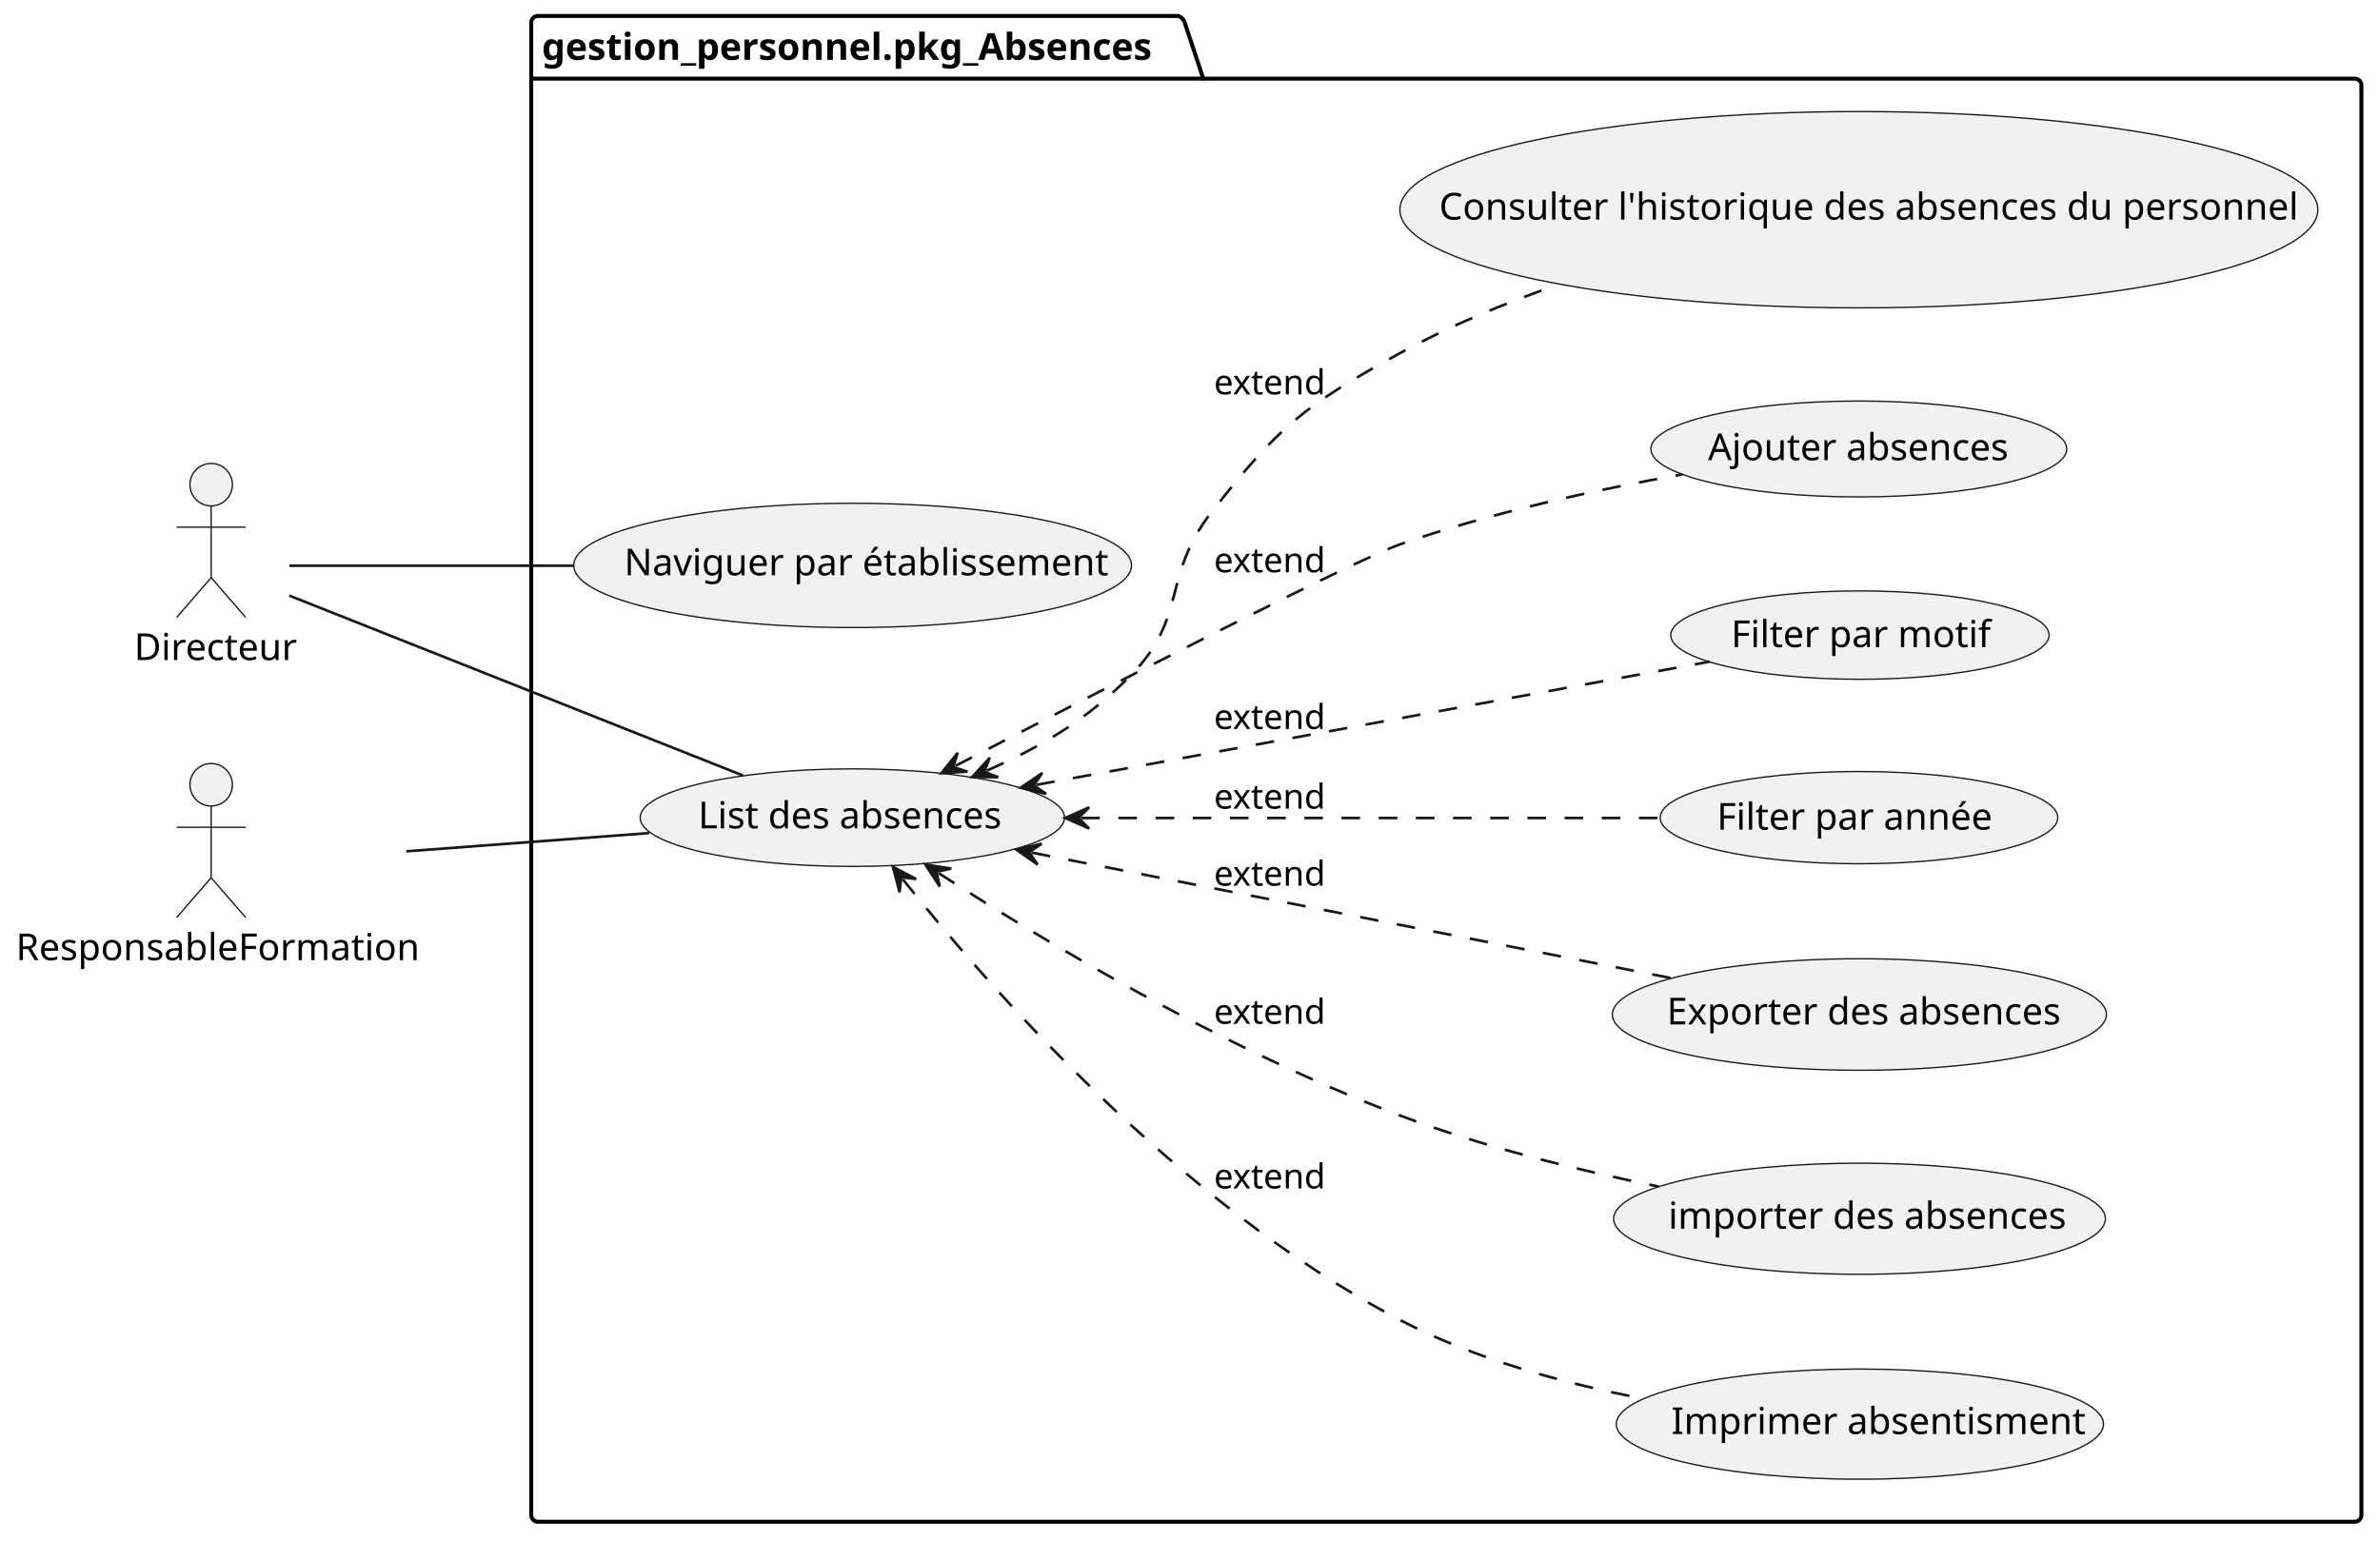
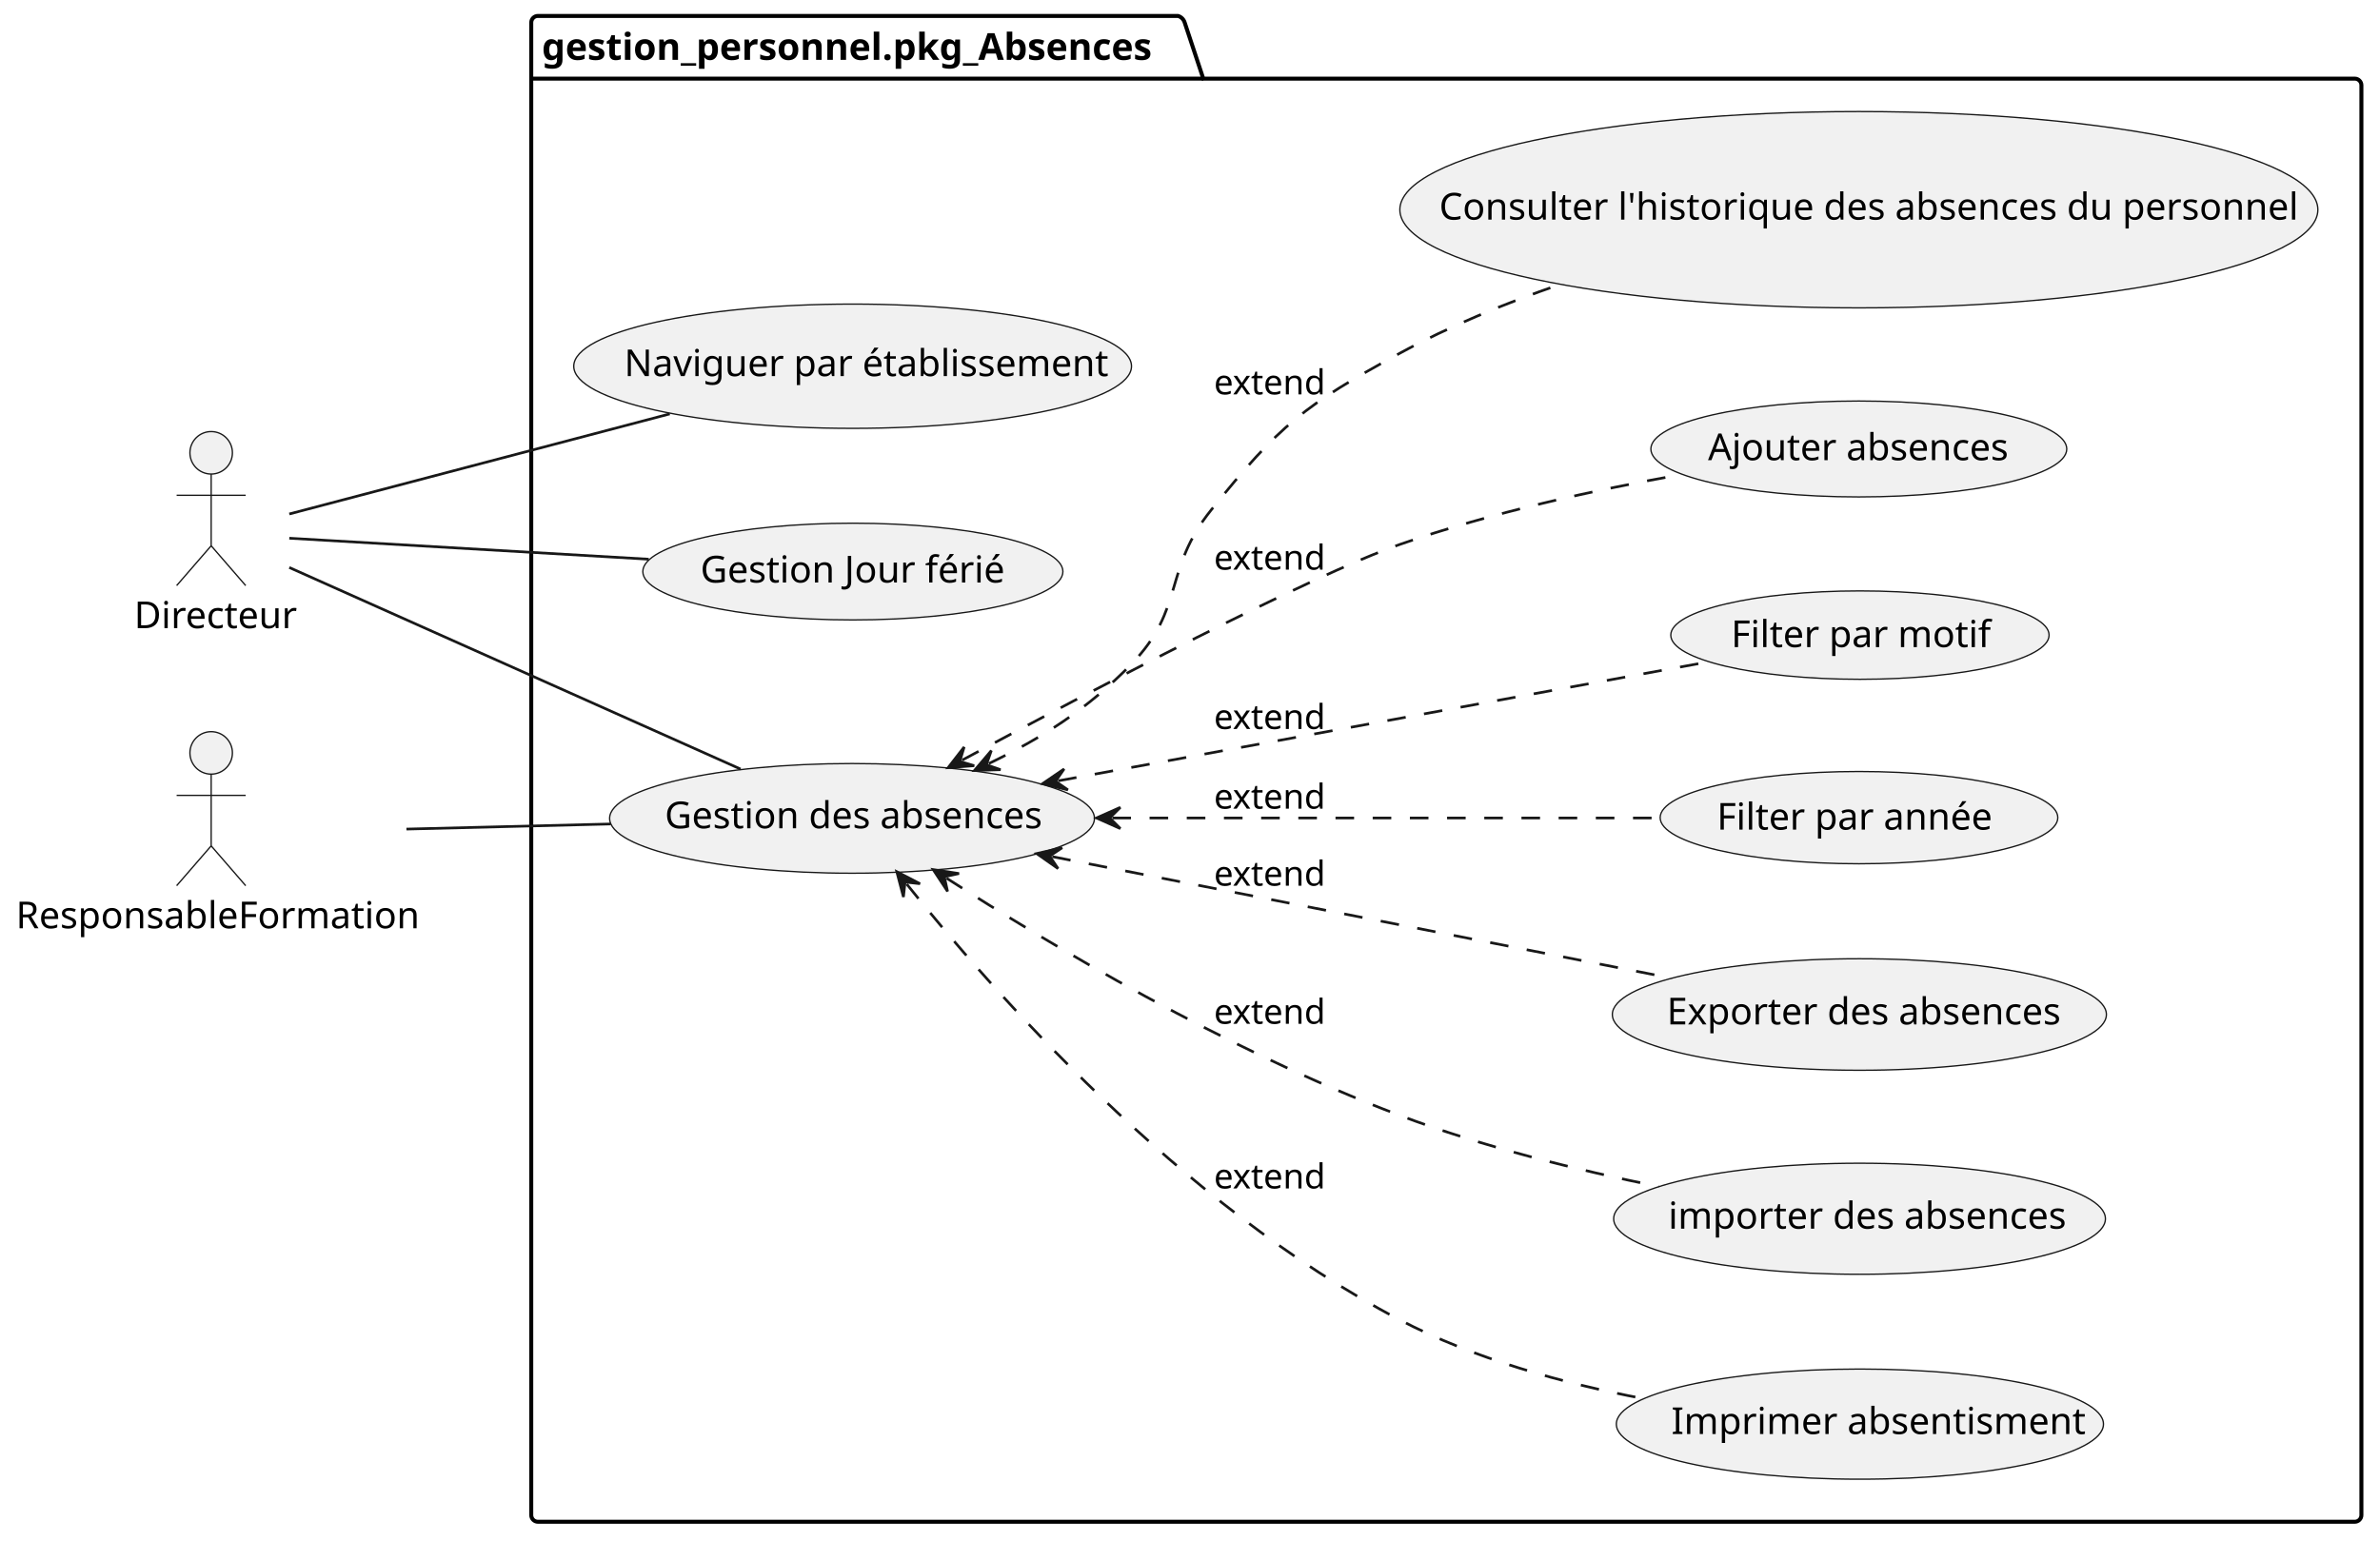
<svg xmlns="http://www.w3.org/2000/svg" contentStyleType="text/css" height="580px" preserveAspectRatio="none" style="width:896px;height:580px;background:#FFFFFF;" version="1.1" viewBox="0 0 896 580" width="896px" zoomAndPan="magnify">
  <defs />
  <g>
    <g id="cluster_gestion_personnel.pkg_Absences">
      <path d="M202.5,6 L443.5,6 A3.75,3.75 0 0 1 446,8.5 L453,29.609 L886.5,29.609 A2.5,2.5 0 0 1 889,32.109 L889,570.5 A2.5,2.5 0 0 1 886.5,573 L202.5,573 A2.5,2.5 0 0 1 200,570.5 L200,8.5 A2.5,2.5 0 0 1 202.5,6 " fill="none" style="stroke:#000000;stroke-width:1.5;" />
      <line style="stroke:#000000;stroke-width:1.5;" x1="200" x2="453" y1="29.609" y2="29.609" />
      <text fill="#000000" font-family="sans-serif" font-size="14" font-weight="bold" lengthAdjust="spacing" textLength="240" x="204" y="22.533">gestion_personnel.pkg_Absences</text>
    </g>
+     <g id="elem_Gestion des absences">
+       <ellipse cx="320.763" cy="308.153" fill="#F1F1F1" rx="91.263" ry="20.653" style="stroke:#181818;stroke-width:0.5;" />
+       <text fill="#000000" font-family="sans-serif" font-size="14" lengthAdjust="spacing" textLength="141" x="250.263" y="311.881">Gestion des absences</text>
+     </g>
    <g id="elem_Naviguer par établissement">
-       <ellipse cx="320.99" cy="212.898" fill="#F1F1F1" rx="104.99" ry="23.398" style="stroke:#181818;stroke-width:0.5;" />
-       <text fill="#000000" font-family="sans-serif" font-size="14" lengthAdjust="spacing" textLength="172" x="234.99" y="216.627">Naviguer par établissement</text>
+       <ellipse cx="320.99" cy="137.898" fill="#F1F1F1" rx="104.99" ry="23.398" style="stroke:#181818;stroke-width:0.5;" />
+       <text fill="#000000" font-family="sans-serif" font-size="14" lengthAdjust="spacing" textLength="172" x="234.99" y="141.627">Naviguer par établissement</text>
    </g>
-     <g id="elem_List des absences">
-       <ellipse cx="320.879" cy="307.876" fill="#F1F1F1" rx="79.879" ry="18.376" style="stroke:#181818;stroke-width:0.5;" />
-       <text fill="#000000" font-family="sans-serif" font-size="14" lengthAdjust="spacing" textLength="114" x="262.837" y="311.902">List des absences</text>
+     <g id="elem_Gestion Jour férié">
+       <ellipse cx="321.079" cy="215.216" fill="#F1F1F1" rx="79.079" ry="18.216" style="stroke:#181818;stroke-width:0.5;" />
+       <text fill="#000000" font-family="sans-serif" font-size="14" lengthAdjust="spacing" textLength="112" x="263.675" y="219.339">Gestion Jour férié</text>
    </g>
    <g id="elem_Imprimer absentisment">
      <ellipse cx="700.197" cy="536.239" fill="#F1F1F1" rx="91.697" ry="20.739" style="stroke:#181818;stroke-width:0.5;" />
      <text fill="#000000" font-family="sans-serif" font-size="14" lengthAdjust="spacing" textLength="142" x="629.197" y="539.968">Imprimer absentisment</text>
    </g>
    <g id="elem_importer des absences">
      <ellipse cx="700.066" cy="458.913" fill="#F1F1F1" rx="92.566" ry="20.913" style="stroke:#181818;stroke-width:0.5;" />
      <text fill="#000000" font-family="sans-serif" font-size="14" lengthAdjust="spacing" textLength="144" x="628.066" y="462.642">importer des absences</text>
    </g>
    <g id="elem_Exporter des absences">
      <ellipse cx="700.002" cy="382" fill="#F1F1F1" rx="93.002" ry="21" style="stroke:#181818;stroke-width:0.5;" />
      <text fill="#000000" font-family="sans-serif" font-size="14" lengthAdjust="spacing" textLength="145" x="627.502" y="385.729">Exporter des absences</text>
    </g>
    <g id="elem_Filter par année">
      <ellipse cx="699.852" cy="307.87" fill="#F1F1F1" rx="74.853" ry="17.37" style="stroke:#181818;stroke-width:0.5;" />
      <text fill="#000000" font-family="sans-serif" font-size="14" lengthAdjust="spacing" textLength="101" x="646.352" y="312.387">Filter par année</text>
    </g>
    <g id="elem_Filter par motif">
      <ellipse cx="700.211" cy="239.142" fill="#F1F1F1" rx="71.211" ry="16.642" style="stroke:#181818;stroke-width:0.5;" />
      <text fill="#000000" font-family="sans-serif" font-size="14" lengthAdjust="spacing" textLength="91" x="651.711" y="243.659">Filter par motif</text>
    </g>
    <g id="elem_Ajouter absences">
      <ellipse cx="699.788" cy="169.058" fill="#F1F1F1" rx="78.288" ry="18.058" style="stroke:#181818;stroke-width:0.5;" />
      <text fill="#000000" font-family="sans-serif" font-size="14" lengthAdjust="spacing" textLength="110" x="643.015" y="173.277">Ajouter absences</text>
    </g>
    <g id="elem_Consulter l'historique des absences du personnel ">
      <ellipse cx="699.806" cy="78.961" fill="#F1F1F1" rx="172.806" ry="36.961" style="stroke:#181818;stroke-width:0.5;" />
      <text fill="#000000" font-family="sans-serif" font-size="14" lengthAdjust="spacing" textLength="312" x="541.806" y="82.69">Consulter l'historique des absences du personnel</text>
    </g>
    <g id="elem_directeur">
-       <ellipse cx="79.5" cy="182.5" fill="#F1F1F1" rx="8" ry="8" style="stroke:#181818;stroke-width:0.5;" />
-       <path d="M79.5,190.5 L79.5,217.5 M66.5,198.5 L92.5,198.5 M79.5,217.5 L66.5,232.5 M79.5,217.5 L92.5,232.5 " fill="none" style="stroke:#181818;stroke-width:0.5;" />
-       <text fill="#000000" font-family="sans-serif" font-size="14" lengthAdjust="spacing" textLength="58" x="50.5" y="248.533">Directeur</text>
+       <ellipse cx="79.5" cy="170.5" fill="#F1F1F1" rx="8" ry="8" style="stroke:#181818;stroke-width:0.5;" />
+       <path d="M79.5,178.5 L79.5,205.5 M66.5,186.5 L92.5,186.5 M79.5,205.5 L66.5,220.5 M79.5,205.5 L92.5,220.5 " fill="none" style="stroke:#181818;stroke-width:0.5;" />
+       <text fill="#000000" font-family="sans-serif" font-size="14" lengthAdjust="spacing" textLength="58" x="50.5" y="236.533">Directeur</text>
    </g>
    <g id="elem_responsableFormation">
-       <ellipse cx="79.5" cy="295.5" fill="#F1F1F1" rx="8" ry="8" style="stroke:#181818;stroke-width:0.5;" />
-       <path d="M79.5,303.5 L79.5,330.5 M66.5,311.5 L92.5,311.5 M79.5,330.5 L66.5,345.5 M79.5,330.5 L92.5,345.5 " fill="none" style="stroke:#181818;stroke-width:0.5;" />
-       <text fill="#000000" font-family="sans-serif" font-size="14" lengthAdjust="spacing" textLength="147" x="6" y="361.533">ResponsableFormation</text>
+       <ellipse cx="79.5" cy="283.5" fill="#F1F1F1" rx="8" ry="8" style="stroke:#181818;stroke-width:0.5;" />
+       <path d="M79.5,291.5 L79.5,318.5 M66.5,299.5 L92.5,299.5 M79.5,318.5 L66.5,333.5 M79.5,318.5 L92.5,333.5 " fill="none" style="stroke:#181818;stroke-width:0.5;" />
+       <text fill="#000000" font-family="sans-serif" font-size="14" lengthAdjust="spacing" textLength="147" x="6" y="349.533">ResponsableFormation</text>
+     </g>
+     <g id="link_directeur_Gestion des absences">
+       <path d="M108.91,213.69 C151.04,232.52 230.3,267.93 278.8,289.59 " fill="none" id="directeur-Gestion des absences" style="stroke:#181818;stroke-width:1.0;" />
    </g>
    <g id="link_directeur_Naviguer par établissement">
-       <path d="M108.91,213 C135.49,213 176.85,213 215.94,213 " fill="none" id="directeur-Naviguer par établissement" style="stroke:#181818;stroke-width:1.0;" />
+       <path d="M108.91,193.53 C143.98,184.3 204.77,168.31 252.14,155.85 " fill="none" id="directeur-Naviguer par établissement" style="stroke:#181818;stroke-width:1.0;" />
    </g>
-     <g id="link_directeur_List des absences">
-       <path d="M108.91,224.27 C151.29,241.08 231.24,272.79 279.66,292 " fill="none" id="directeur-List des absences" style="stroke:#181818;stroke-width:1.0;" />
+     <g id="link_directeur_Gestion Jour férié">
+       <path d="M108.91,202.66 C142.06,204.6 198.19,207.88 244.24,210.57 " fill="none" id="directeur-Gestion Jour férié" style="stroke:#181818;stroke-width:1.0;" />
    </g>
-     <g id="link_List des absences_Imprimer absentisment">
-       <path d="M339.919,331.133 C370.399,369.393 442.51,452.78 527,497 C555.08,511.69 588.57,520.88 618.5,526.61 " fill="none" id="List des absences-backto-Imprimer absentisment" style="stroke:#181818;stroke-width:1.0;stroke-dasharray:7.0,7.0;" />
-       <polygon fill="#181818" points="336.18,326.44,338.659,335.972,339.296,330.351,344.916,330.987,336.18,326.44" style="stroke:#181818;stroke-width:1.0;" />
+     <g id="link_Gestion des absences_Imprimer absentisment">
+       <path d="M341.362,332.912 C372.722,372.052 443.79,453.46 527,497 C555.08,511.69 588.57,520.88 618.5,526.61 " fill="none" id="Gestion des absences-backto-Imprimer absentisment" style="stroke:#181818;stroke-width:1.0;stroke-dasharray:7.0,7.0;" />
+       <polygon fill="#181818" points="337.61,328.23,340.116,337.755,340.736,332.132,346.359,332.752,337.61,328.23" style="stroke:#181818;stroke-width:1.0;" />
      <text fill="#000000" font-family="sans-serif" font-size="13" lengthAdjust="spacing" textLength="39" x="457" y="447.495">extend</text>
    </g>
-     <g id="link_List des absences_importer des absences">
-       <path d="M353.411,328.794 C391.381,353.304 459.29,394.4 527,420 C558.07,431.75 593.7,440.55 624.45,446.78 " fill="none" id="List des absences-backto-importer des absences" style="stroke:#181818;stroke-width:1.0;stroke-dasharray:7.0,7.0;" />
-       <polygon fill="#181818" points="348.37,325.54,353.762,333.782,352.571,328.252,358.101,327.06,348.37,325.54" style="stroke:#181818;stroke-width:1.0;" />
+     <g id="link_Gestion des absences_importer des absences">
+       <path d="M356.359,330.671 C395.059,355.511 460.99,395.04 527,420 C558.07,431.75 593.7,440.55 624.45,446.78 " fill="none" id="Gestion des absences-backto-importer des absences" style="stroke:#181818;stroke-width:1.0;stroke-dasharray:7.0,7.0;" />
+       <polygon fill="#181818" points="351.31,327.43,356.723,335.658,355.518,330.131,361.045,328.925,351.31,327.43" style="stroke:#181818;stroke-width:1.0;" />
      <text fill="#000000" font-family="sans-serif" font-size="13" lengthAdjust="spacing" textLength="39" x="457" y="385.495">extend</text>
    </g>
-     <g id="link_List des absences_Exporter des absences">
-       <path d="M388.458,321.046 C455.798,334.266 558.48,354.42 629.29,368.32 " fill="none" id="List des absences-backto-Exporter des absences" style="stroke:#181818;stroke-width:1.0;stroke-dasharray:7.0,7.0;" />
-       <polygon fill="#181818" points="382.57,319.89,390.631,325.549,387.476,320.853,392.172,317.699,382.57,319.89" style="stroke:#181818;stroke-width:1.0;" />
+     <g id="link_Gestion des absences_Exporter des absences">
+       <path d="M396.158,322.556 C463.848,335.846 561.15,354.94 629.32,368.32 " fill="none" id="Gestion des absences-backto-Exporter des absences" style="stroke:#181818;stroke-width:1.0;stroke-dasharray:7.0,7.0;" />
+       <polygon fill="#181818" points="390.27,321.4,398.331,327.059,395.176,322.363,399.872,319.209,390.27,321.4" style="stroke:#181818;stroke-width:1.0;" />
      <text fill="#000000" font-family="sans-serif" font-size="13" lengthAdjust="spacing" textLength="39" x="457" y="333.495">extend</text>
    </g>
-     <g id="link_List des absences_Filter par année">
-       <path d="M407.03,308 C472.99,308 560.32,308 624.88,308 " fill="none" id="List des absences-backto-Filter par année" style="stroke:#181818;stroke-width:1.0;stroke-dasharray:7.0,7.0;" />
-       <polygon fill="#181818" points="401.03,308,410.03,312,406.03,308,410.03,304,401.03,308" style="stroke:#181818;stroke-width:1.0;" />
+     <g id="link_Gestion des absences_Filter par année">
+       <path d="M418.78,308 C483.71,308 564.02,308 624.82,308 " fill="none" id="Gestion des absences-backto-Filter par année" style="stroke:#181818;stroke-width:1.0;stroke-dasharray:7.0,7.0;" />
+       <polygon fill="#181818" points="412.78,308,421.78,312,417.78,308,421.78,304,412.78,308" style="stroke:#181818;stroke-width:1.0;" />
      <text fill="#000000" font-family="sans-serif" font-size="13" lengthAdjust="spacing" textLength="39" x="457" y="304.495">extend</text>
    </g>
-     <g id="link_List des absences_Filter par motif">
-       <path d="M390.152,295.529 C462.412,282.299 574.57,261.77 643.72,249.12 " fill="none" id="List des absences-backto-Filter par motif" style="stroke:#181818;stroke-width:1.0;stroke-dasharray:7.0,7.0;" />
-       <polygon fill="#181818" points="384.25,296.61,393.823,298.924,389.168,295.709,392.382,291.055,384.25,296.61" style="stroke:#181818;stroke-width:1.0;" />
+     <g id="link_Gestion des absences_Filter par motif">
+       <path d="M398.372,294.02 C471.042,280.72 576.98,261.33 643.58,249.14 " fill="none" id="Gestion des absences-backto-Filter par motif" style="stroke:#181818;stroke-width:1.0;stroke-dasharray:7.0,7.0;" />
+       <polygon fill="#181818" points="392.47,295.1,402.043,297.414,397.388,294.2,400.603,289.545,392.47,295.1" style="stroke:#181818;stroke-width:1.0;" />
      <text fill="#000000" font-family="sans-serif" font-size="13" lengthAdjust="spacing" textLength="39" x="457" y="274.495">extend</text>
    </g>
-     <g id="link_List des absences_Ajouter absences">
-       <path d="M359.716,288.378 C412.926,260.788 509.37,211.16 527,205 C561.28,193.03 600.85,184.41 633.39,178.61 " fill="none" id="List des absences-backto-Ajouter absences" style="stroke:#181818;stroke-width:1.0;stroke-dasharray:7.0,7.0;" />
-       <polygon fill="#181818" points="354.39,291.14,364.221,290.548,358.829,288.838,360.539,283.446,354.39,291.14" style="stroke:#181818;stroke-width:1.0;" />
-       <text fill="#000000" font-family="sans-serif" font-size="13" lengthAdjust="spacing" textLength="39" x="457" y="215.495">extend</text>
+     <g id="link_Gestion des absences_Ajouter absences">
+       <path d="M362.226,286.22 C411.325,259.84 493.25,216.79 527,205 C561.28,193.03 600.85,184.41 633.39,178.61 " fill="none" id="Gestion des absences-backto-Ajouter absences" style="stroke:#181818;stroke-width:1.0;stroke-dasharray:7.0,7.0;" />
+       <polygon fill="#181818" points="356.94,289.06,366.761,288.324,361.344,286.694,362.975,281.277,356.94,289.06" style="stroke:#181818;stroke-width:1.0;" />
+       <text fill="#000000" font-family="sans-serif" font-size="13" lengthAdjust="spacing" textLength="39" x="457" y="214.495">extend</text>
    </g>
-     <g id="link_List des absences_Consulter l'historique des absences du personnel ">
-       <path d="M371.46,290.183 C391.7,281.363 409.35,271.01 426,254 C447.13,232.4 437.4,216.81 456,193 C481.43,160.44 490.8,152.91 527,133 C545.51,122.82 566.22,114.25 586.68,107.15 " fill="none" id="List des absences-backto-Consulter l'historique des absences du personnel " style="stroke:#181818;stroke-width:1.0;stroke-dasharray:7.0,7.0;" />
-       <polygon fill="#181818" points="365.96,292.58,375.809,292.652,370.544,290.583,372.613,285.318,365.96,292.58" style="stroke:#181818;stroke-width:1.0;" />
+     <g id="link_Gestion des absences_Consulter l'historique des absences du personnel ">
+       <path d="M372.245,287.524 C392.195,277.904 409.45,267.07 426,250 C446.2,229.16 437.81,214.61 456,192 C481.72,160.03 490.97,152.63 527,133 C545.69,122.82 566.59,114.24 587.2,107.12 " fill="none" id="Gestion des absences-backto-Consulter l'historique des absences du personnel " style="stroke:#181818;stroke-width:1.0;stroke-dasharray:7.0,7.0;" />
+       <polygon fill="#181818" points="366.84,290.13,376.684,289.824,371.344,287.958,373.209,282.618,366.84,290.13" style="stroke:#181818;stroke-width:1.0;" />
      <text fill="#000000" font-family="sans-serif" font-size="13" lengthAdjust="spacing" textLength="39" x="457" y="148.495">extend</text>
    </g>
-     <g id="link_responsableFormation_List des absences">
-       <path d="M153.01,320.55 C181.92,318.38 215.21,315.88 244.42,313.68 " fill="none" id="responsableFormation-List des absences" style="stroke:#181818;stroke-width:1.0;" />
+     <g id="link_responsableFormation_Gestion des absences">
+       <path d="M153.01,312.18 C177.24,311.58 204.54,310.89 229.95,310.26 " fill="none" id="responsableFormation-Gestion des absences" style="stroke:#181818;stroke-width:1.0;" />
    </g>
  </g>
</svg>
